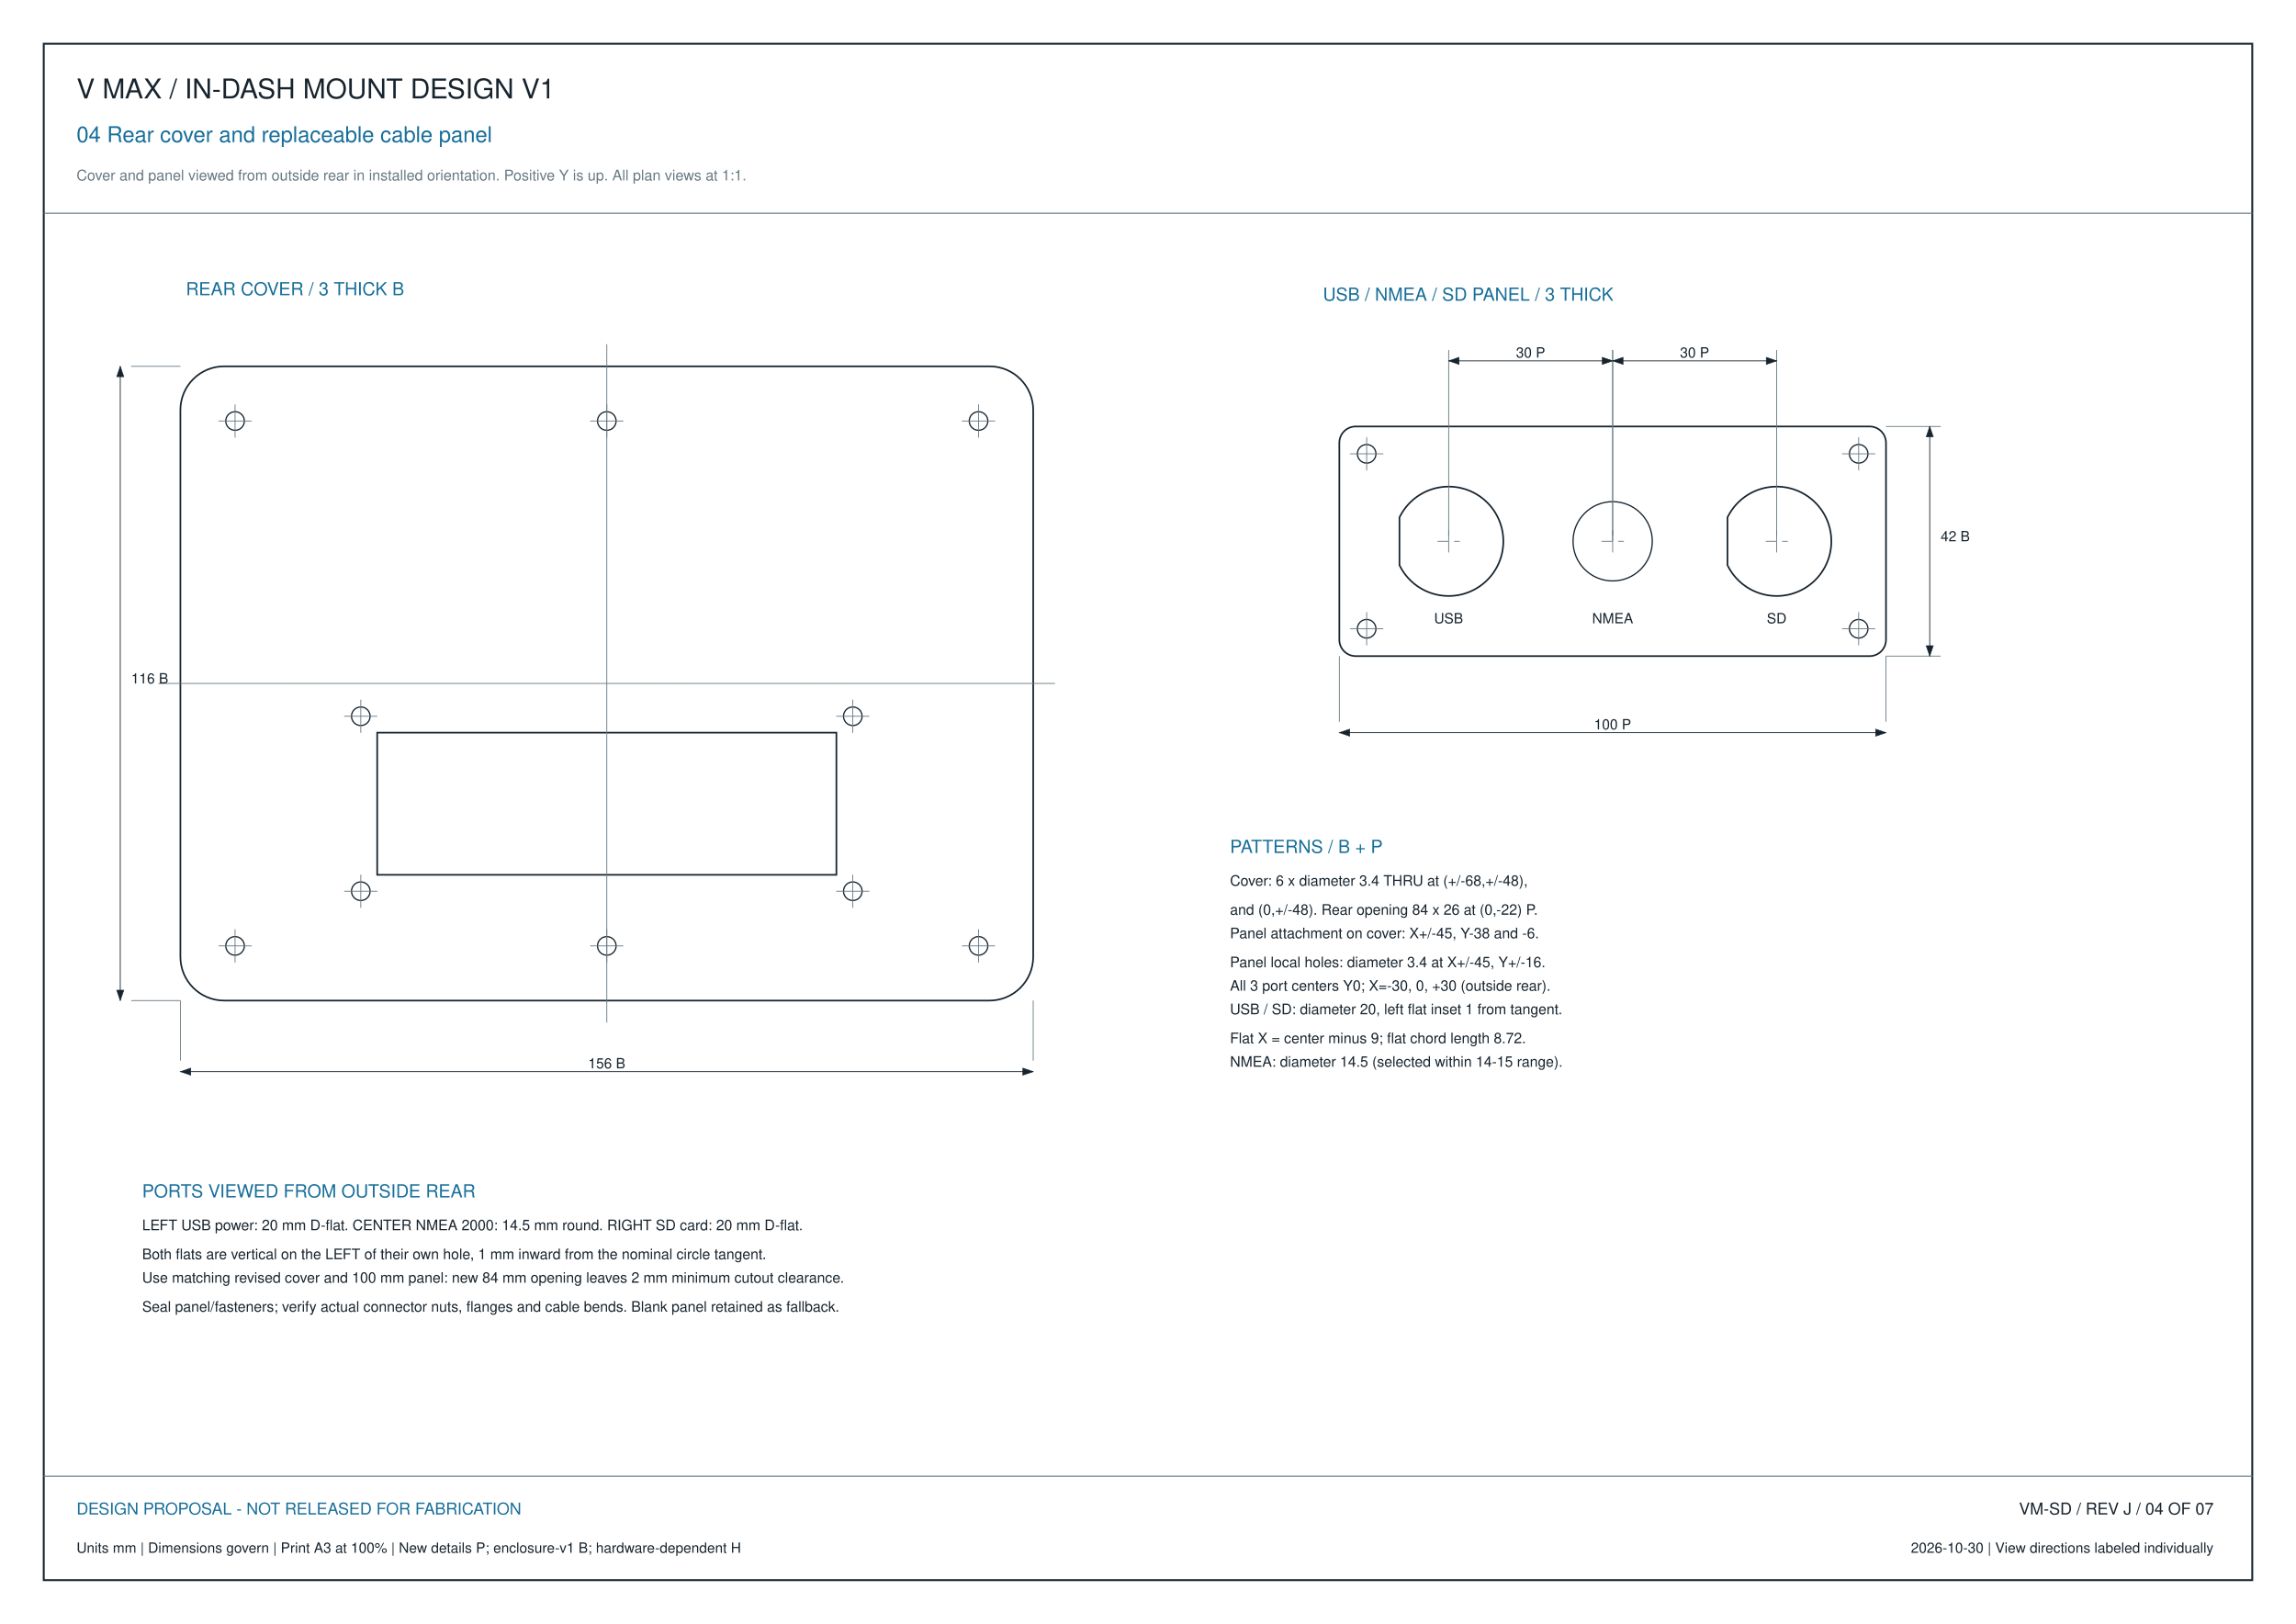
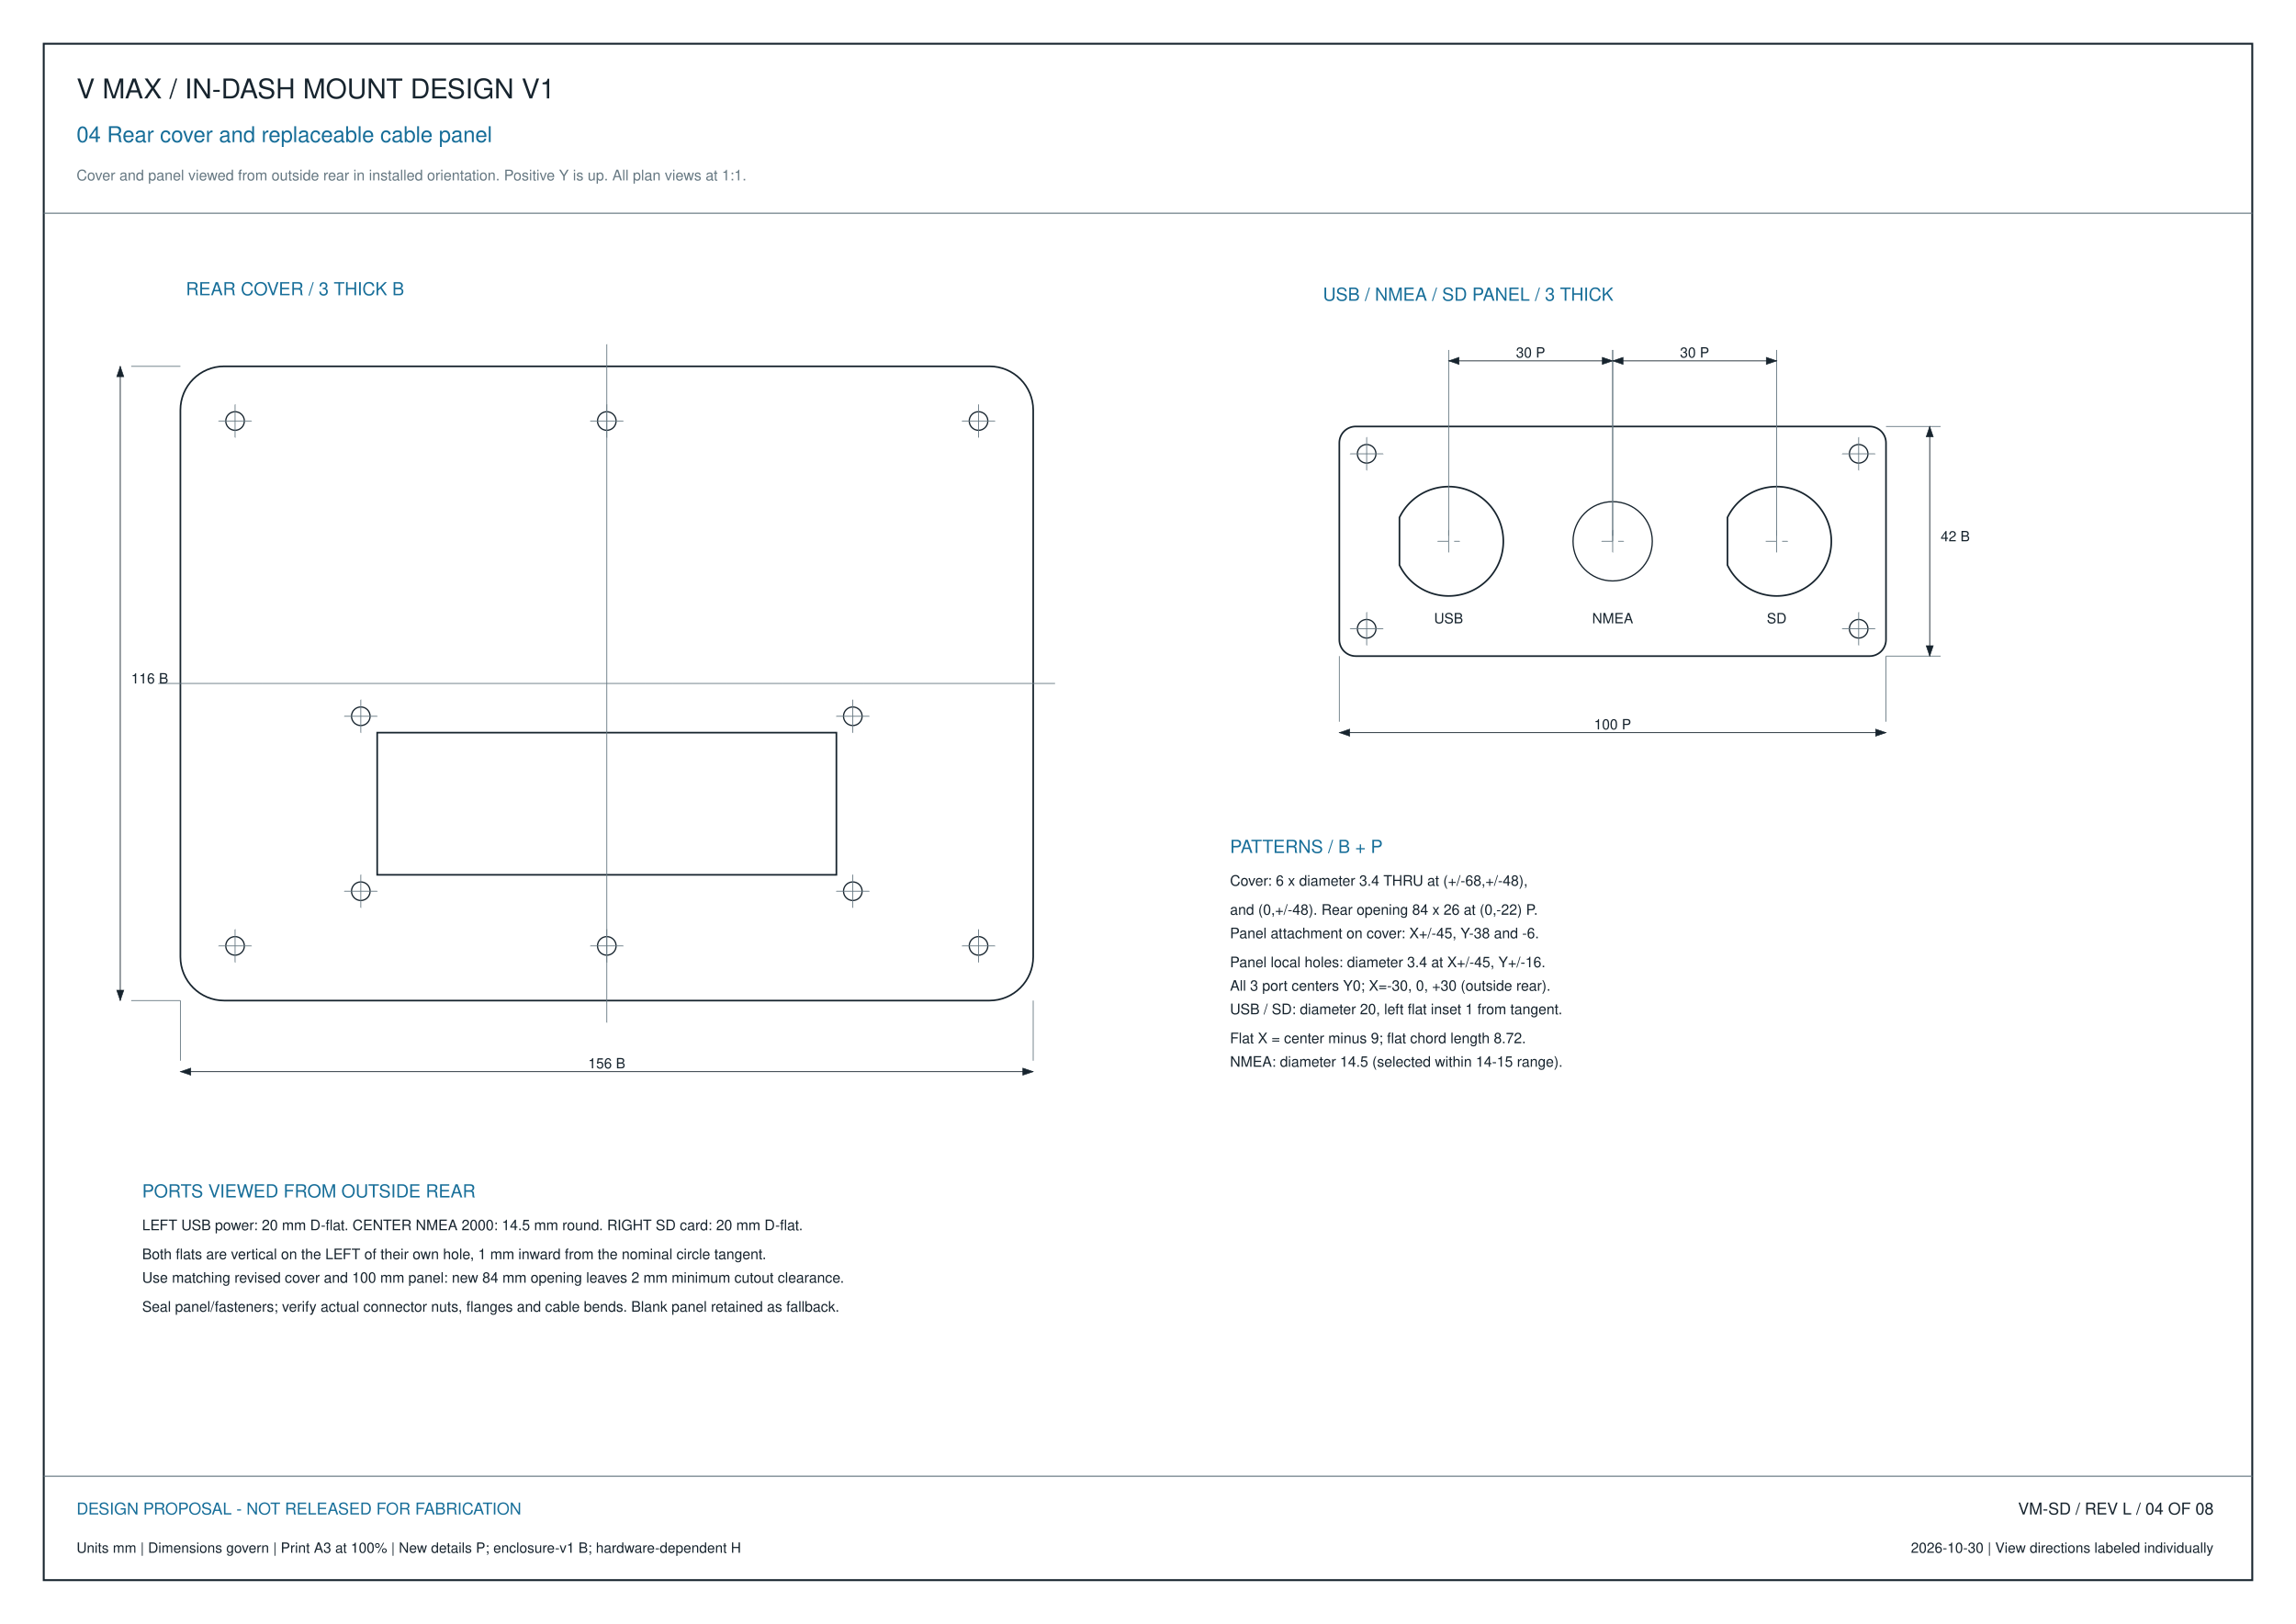
<svg xmlns="http://www.w3.org/2000/svg" width="420" height="297" preserveAspectRatio="xMinYMin meet" viewBox="0 0 420 297" version="1.0" fill-rule="evenodd">
  <clipPath id="clip">
    <rect x="0" y="0" width="420" height="297" />
  </clipPath>
  <g id="group" transform="scale(1,-1) translate(0,-297)" style="clip-path: url(#clip)">
    <g transform="">
      <rect x="8" y="8" width="404" height="281" style="stroke: rgb(9%,14%,18%); stroke-linecap: butt; stroke-width: 0.35; fill: none; fill-rule: evenodd;" />
      <text x="14" y="279" style="font-family: Helvetica; font-size: 5px;fill: rgb(9%,14%,18%); stroke:none;" transform="translate(0,558) scale(1,-1)">V MAX  /  IN-DASH MOUNT DESIGN V1</text>
      <text x="14" y="271" style="font-family: Helvetica; font-size: 4px;fill: rgb(9%,43%,60%); stroke:none;" transform="translate(0,542) scale(1,-1)">04  Rear cover and replaceable cable panel</text>
      <text x="14" y="264" style="font-family: Helvetica; font-size: 2.7px;fill: rgb(40%,47%,51%); stroke:none;" transform="translate(0,528) scale(1,-1)">Cover and panel viewed from outside rear in installed orientation. Positive Y is up. All plan views at 1:1.</text>
      <path d="M 8,258 L 412,258 Z" style="stroke: rgb(40%,47%,51%); stroke-linecap: butt; stroke-width: 0.2;" />
      <path d="M 8,27 L 412,27 Z" style="stroke: rgb(40%,47%,51%); stroke-linecap: butt; stroke-width: 0.2;" />
      <text x="14" y="20" style="font-family: Helvetica; font-size: 3px;fill: rgb(9%,43%,60%); stroke:none;" transform="translate(0,40) scale(1,-1)">DESIGN PROPOSAL - NOT RELEASED FOR FABRICATION</text>
      <text x="14" y="13" style="font-family: Helvetica; font-size: 2.6px;fill: rgb(9%,14%,18%); stroke:none;" transform="translate(0,26) scale(1,-1)">Units mm | Dimensions govern | Print A3 at 100% | New details P; enclosure-v1 B; hardware-dependent H</text>
-       <text x="369.321" y="20" style="font-family: Helvetica; font-size: 3px;fill: rgb(9%,14%,18%); stroke:none;" transform="translate(0,40) scale(1,-1)">VM-SD / REV J / 04 OF 07</text>
+       <text x="369.153" y="20" style="font-family: Helvetica; font-size: 3px;fill: rgb(9%,14%,18%); stroke:none;" transform="translate(0,40) scale(1,-1)">VM-SD / REV L / 04 OF 08</text>
      <text x="349.558" y="13" style="font-family: Helvetica; font-size: 2.6px;fill: rgb(9%,14%,18%); stroke:none;" transform="translate(0,26) scale(1,-1)">2026-10-30 | View directions labeled individually</text>
      <rect x="33" y="114" width="156" height="116" rx="8" ry="8" style="stroke: rgb(9%,14%,18%); stroke-linecap: butt; stroke-width: 0.3; fill: none; fill-rule: evenodd;" />
      <rect x="69" y="137" width="84" height="26" style="stroke: rgb(9%,14%,18%); stroke-linecap: butt; stroke-width: 0.3; fill: none; fill-rule: evenodd;" />
      <circle cx="43" cy="124" r="1.7" style="stroke: rgb(9%,14%,18%); stroke-linecap: butt; stroke-width: 0.23; fill: none; fill-rule: evenodd;" />
      <path d="M 40,124 L 46,124 Z" style="stroke: rgb(40%,47%,51%); stroke-linecap: butt; stroke-width: 0.15; stroke-dasharray: 2, 1;" />
      <path d="M 43,121 L 43,127 Z" style="stroke: rgb(40%,47%,51%); stroke-linecap: butt; stroke-width: 0.15; stroke-dasharray: 2, 1;" />
      <circle cx="43" cy="220" r="1.7" style="stroke: rgb(9%,14%,18%); stroke-linecap: butt; stroke-width: 0.23; fill: none; fill-rule: evenodd;" />
      <path d="M 40,220 L 46,220 Z" style="stroke: rgb(40%,47%,51%); stroke-linecap: butt; stroke-width: 0.15; stroke-dasharray: 2, 1;" />
      <path d="M 43,217 L 43,223 Z" style="stroke: rgb(40%,47%,51%); stroke-linecap: butt; stroke-width: 0.15; stroke-dasharray: 2, 1;" />
      <circle cx="179" cy="124" r="1.7" style="stroke: rgb(9%,14%,18%); stroke-linecap: butt; stroke-width: 0.23; fill: none; fill-rule: evenodd;" />
      <path d="M 176,124 L 182,124 Z" style="stroke: rgb(40%,47%,51%); stroke-linecap: butt; stroke-width: 0.15; stroke-dasharray: 2, 1;" />
      <path d="M 179,121 L 179,127 Z" style="stroke: rgb(40%,47%,51%); stroke-linecap: butt; stroke-width: 0.15; stroke-dasharray: 2, 1;" />
      <circle cx="179" cy="220" r="1.7" style="stroke: rgb(9%,14%,18%); stroke-linecap: butt; stroke-width: 0.23; fill: none; fill-rule: evenodd;" />
      <path d="M 176,220 L 182,220 Z" style="stroke: rgb(40%,47%,51%); stroke-linecap: butt; stroke-width: 0.15; stroke-dasharray: 2, 1;" />
      <path d="M 179,217 L 179,223 Z" style="stroke: rgb(40%,47%,51%); stroke-linecap: butt; stroke-width: 0.15; stroke-dasharray: 2, 1;" />
      <circle cx="111" cy="124" r="1.7" style="stroke: rgb(9%,14%,18%); stroke-linecap: butt; stroke-width: 0.23; fill: none; fill-rule: evenodd;" />
      <path d="M 108,124 L 114,124 Z" style="stroke: rgb(40%,47%,51%); stroke-linecap: butt; stroke-width: 0.15; stroke-dasharray: 2, 1;" />
      <path d="M 111,121 L 111,127 Z" style="stroke: rgb(40%,47%,51%); stroke-linecap: butt; stroke-width: 0.15; stroke-dasharray: 2, 1;" />
      <circle cx="111" cy="220" r="1.7" style="stroke: rgb(9%,14%,18%); stroke-linecap: butt; stroke-width: 0.23; fill: none; fill-rule: evenodd;" />
      <path d="M 108,220 L 114,220 Z" style="stroke: rgb(40%,47%,51%); stroke-linecap: butt; stroke-width: 0.15; stroke-dasharray: 2, 1;" />
      <path d="M 111,217 L 111,223 Z" style="stroke: rgb(40%,47%,51%); stroke-linecap: butt; stroke-width: 0.15; stroke-dasharray: 2, 1;" />
      <circle cx="66" cy="134" r="1.7" style="stroke: rgb(9%,14%,18%); stroke-linecap: butt; stroke-width: 0.23; fill: none; fill-rule: evenodd;" />
      <path d="M 63,134 L 69,134 Z" style="stroke: rgb(40%,47%,51%); stroke-linecap: butt; stroke-width: 0.15; stroke-dasharray: 2, 1;" />
      <path d="M 66,131 L 66,137 Z" style="stroke: rgb(40%,47%,51%); stroke-linecap: butt; stroke-width: 0.15; stroke-dasharray: 2, 1;" />
      <circle cx="66" cy="166" r="1.7" style="stroke: rgb(9%,14%,18%); stroke-linecap: butt; stroke-width: 0.23; fill: none; fill-rule: evenodd;" />
      <path d="M 63,166 L 69,166 Z" style="stroke: rgb(40%,47%,51%); stroke-linecap: butt; stroke-width: 0.15; stroke-dasharray: 2, 1;" />
      <path d="M 66,163 L 66,169 Z" style="stroke: rgb(40%,47%,51%); stroke-linecap: butt; stroke-width: 0.15; stroke-dasharray: 2, 1;" />
      <circle cx="156" cy="134" r="1.7" style="stroke: rgb(9%,14%,18%); stroke-linecap: butt; stroke-width: 0.23; fill: none; fill-rule: evenodd;" />
      <path d="M 153,134 L 159,134 Z" style="stroke: rgb(40%,47%,51%); stroke-linecap: butt; stroke-width: 0.15; stroke-dasharray: 2, 1;" />
      <path d="M 156,131 L 156,137 Z" style="stroke: rgb(40%,47%,51%); stroke-linecap: butt; stroke-width: 0.15; stroke-dasharray: 2, 1;" />
      <circle cx="156" cy="166" r="1.7" style="stroke: rgb(9%,14%,18%); stroke-linecap: butt; stroke-width: 0.23; fill: none; fill-rule: evenodd;" />
      <path d="M 153,166 L 159,166 Z" style="stroke: rgb(40%,47%,51%); stroke-linecap: butt; stroke-width: 0.15; stroke-dasharray: 2, 1;" />
      <path d="M 156,163 L 156,169 Z" style="stroke: rgb(40%,47%,51%); stroke-linecap: butt; stroke-width: 0.15; stroke-dasharray: 2, 1;" />
      <path d="M 29,172 L 193,172 Z" style="stroke: rgb(40%,47%,51%); stroke-linecap: butt; stroke-width: 0.15; stroke-dasharray: 4, 1;" />
      <path d="M 111,110 L 111,234 Z" style="stroke: rgb(40%,47%,51%); stroke-linecap: butt; stroke-width: 0.15; stroke-dasharray: 4, 1;" />
      <path d="M 33,114 L 33,103 Z" style="stroke: rgb(40%,47%,51%); stroke-linecap: butt; stroke-width: 0.15;" />
      <path d="M 189,114 L 189,103 Z" style="stroke: rgb(40%,47%,51%); stroke-linecap: butt; stroke-width: 0.15;" />
      <path d="M 33,101 L 189,101 Z" style="stroke: rgb(9%,14%,18%); stroke-linecap: butt; stroke-width: 0.15;" />
      <polygon points="33 101, 34.9 101.65, 34.9 100.35" style="stroke: rgb(9%,14%,18%); stroke-linecap: butt; stroke-width: 0.1; fill: rgb(9%,14%,18%); fill-rule: evenodd;" />
      <polygon points="189 101, 187.1 101.65, 187.1 100.35" style="stroke: rgb(9%,14%,18%); stroke-linecap: butt; stroke-width: 0.1; fill: rgb(9%,14%,18%); fill-rule: evenodd;" />
      <text x="107.603" y="102.4" style="font-family: Helvetica; font-size: 2.6px;fill: rgb(9%,14%,18%); stroke:none;" transform="translate(0,204) scale(1,-1)">156 B</text>
      <path d="M 33,114 L 24,114 Z" style="stroke: rgb(40%,47%,51%); stroke-linecap: butt; stroke-width: 0.15;" />
      <path d="M 33,230 L 24,230 Z" style="stroke: rgb(40%,47%,51%); stroke-linecap: butt; stroke-width: 0.15;" />
      <path d="M 22,114 L 22,230 Z" style="stroke: rgb(9%,14%,18%); stroke-linecap: butt; stroke-width: 0.15;" />
      <polygon points="22 114, 22.65 115.9, 21.35 115.9" style="stroke: rgb(9%,14%,18%); stroke-linecap: butt; stroke-width: 0.1; fill: rgb(9%,14%,18%); fill-rule: evenodd;" />
      <polygon points="22 230, 22.65 228.1, 21.35 228.1" style="stroke: rgb(9%,14%,18%); stroke-linecap: butt; stroke-width: 0.1; fill: rgb(9%,14%,18%); fill-rule: evenodd;" />
      <text x="24" y="172.0" style="font-family: Helvetica; font-size: 2.6px;fill: rgb(9%,14%,18%); stroke:none;" transform="translate(0,344) scale(1,-1)">116 B</text>
      <text x="34" y="243" style="font-family: Helvetica; font-size: 3.3px;fill: rgb(9%,43%,60%); stroke:none;" transform="translate(0,486) scale(1,-1)">REAR COVER / 3 THICK B</text>
      <rect x="245" y="177" width="100" height="42" rx="3" ry="3" style="stroke: rgb(9%,14%,18%); stroke-linecap: butt; stroke-width: 0.3; fill: none; fill-rule: evenodd;" />
      <circle cx="250" cy="182" r="1.7" style="stroke: rgb(9%,14%,18%); stroke-linecap: butt; stroke-width: 0.23; fill: none; fill-rule: evenodd;" />
      <path d="M 247,182 L 253,182 Z" style="stroke: rgb(40%,47%,51%); stroke-linecap: butt; stroke-width: 0.15; stroke-dasharray: 2, 1;" />
      <path d="M 250,179 L 250,185 Z" style="stroke: rgb(40%,47%,51%); stroke-linecap: butt; stroke-width: 0.15; stroke-dasharray: 2, 1;" />
      <circle cx="250" cy="214" r="1.7" style="stroke: rgb(9%,14%,18%); stroke-linecap: butt; stroke-width: 0.23; fill: none; fill-rule: evenodd;" />
      <path d="M 247,214 L 253,214 Z" style="stroke: rgb(40%,47%,51%); stroke-linecap: butt; stroke-width: 0.15; stroke-dasharray: 2, 1;" />
      <path d="M 250,211 L 250,217 Z" style="stroke: rgb(40%,47%,51%); stroke-linecap: butt; stroke-width: 0.15; stroke-dasharray: 2, 1;" />
      <circle cx="340" cy="182" r="1.7" style="stroke: rgb(9%,14%,18%); stroke-linecap: butt; stroke-width: 0.23; fill: none; fill-rule: evenodd;" />
      <path d="M 337,182 L 343,182 Z" style="stroke: rgb(40%,47%,51%); stroke-linecap: butt; stroke-width: 0.15; stroke-dasharray: 2, 1;" />
      <path d="M 340,179 L 340,185 Z" style="stroke: rgb(40%,47%,51%); stroke-linecap: butt; stroke-width: 0.15; stroke-dasharray: 2, 1;" />
      <circle cx="340" cy="214" r="1.7" style="stroke: rgb(9%,14%,18%); stroke-linecap: butt; stroke-width: 0.23; fill: none; fill-rule: evenodd;" />
      <path d="M 337,214 L 343,214 Z" style="stroke: rgb(40%,47%,51%); stroke-linecap: butt; stroke-width: 0.15; stroke-dasharray: 2, 1;" />
      <path d="M 340,211 L 340,217 Z" style="stroke: rgb(40%,47%,51%); stroke-linecap: butt; stroke-width: 0.15; stroke-dasharray: 2, 1;" />
      <polygon points="256 193.641, 256.152 193.341, 256.313 193.046, 256.485 192.757, 256.666 192.473, 256.856 192.196, 257.056 191.926, 257.265 191.662, 257.483 191.405, 257.709 191.156, 257.943 190.915, 258.185 190.682, 258.435 190.457, 258.692 190.24, 258.957 190.033, 259.228 189.834, 259.506 189.644, 259.79 189.464, 260.08 189.294, 260.375 189.134, 260.676 188.983, 260.982 188.843, 261.292 188.713, 261.606 188.593, 261.925 188.485, 262.246 188.387, 262.571 188.299, 262.899 188.223, 263.229 188.158, 263.561 188.104, 263.894 188.061, 264.229 188.03, 264.565 188.01, 264.901 188, 265.237 188.003, 265.573 188.016, 265.909 188.041, 266.243 188.077, 266.576 188.125, 266.907 188.184, 267.236 188.253, 267.562 188.334, 267.886 188.425, 268.206 188.528, 268.523 188.641, 268.836 188.765, 269.144 188.899, 269.448 189.044, 269.747 189.198, 270.04 189.363, 270.327 189.537, 270.609 189.721, 270.884 189.914, 271.153 190.117, 271.414 190.328, 271.669 190.548, 271.916 190.777, 272.154 191.013, 272.385 191.258, 272.608 191.51, 272.822 191.769, 273.027 192.036, 273.223 192.309, 273.41 192.589, 273.587 192.875, 273.754 193.167, 273.912 193.464, 274.059 193.766, 274.197 194.073, 274.323 194.384, 274.44 194.7, 274.545 195.019, 274.64 195.342, 274.724 195.667, 274.797 195.996, 274.859 196.326, 274.91 196.659, 274.949 196.993, 274.977 197.328, 274.994 197.664, 275 198, 274.994 198.336, 274.977 198.672, 274.949 199.007, 274.91 199.341, 274.859 199.674, 274.797 200.004, 274.724 200.333, 274.64 200.658, 274.545 200.981, 274.44 201.3, 274.323 201.616, 274.197 201.927, 274.059 202.234, 273.912 202.536, 273.754 202.833, 273.587 203.125, 273.41 203.411, 273.223 203.691, 273.027 203.964, 272.822 204.231, 272.608 204.49, 272.385 204.742, 272.154 204.987, 271.916 205.223, 271.669 205.452, 271.414 205.672, 271.153 205.883, 270.884 206.086, 270.609 206.279, 270.327 206.463, 270.04 206.637, 269.747 206.802, 269.448 206.956, 269.144 207.101, 268.836 207.235, 268.523 207.359, 268.206 207.472, 267.886 207.575, 267.562 207.666, 267.236 207.747, 266.907 207.816, 266.576 207.875, 266.243 207.923, 265.909 207.959, 265.573 207.984, 265.237 207.997, 264.901 208, 264.565 207.99, 264.229 207.97, 263.894 207.939, 263.561 207.896, 263.229 207.842, 262.899 207.777, 262.571 207.701, 262.246 207.613, 261.925 207.515, 261.606 207.407, 261.292 207.287, 260.982 207.157, 260.676 207.017, 260.375 206.866, 260.08 206.706, 259.79 206.536, 259.506 206.356, 259.228 206.166, 258.957 205.967, 258.692 205.76, 258.435 205.543, 258.185 205.318, 257.943 205.085, 257.709 204.844, 257.483 204.595, 257.265 204.338, 257.056 204.074, 256.856 203.804, 256.666 203.527, 256.485 203.243, 256.313 202.954, 256.152 202.659, 256 202.359" style="stroke: rgb(9%,14%,18%); stroke-linecap: butt; stroke-width: 0.3; fill: none; fill-rule: evenodd;" />
      <path d="M 263,198 L 267,198 Z" style="stroke: rgb(40%,47%,51%); stroke-linecap: butt; stroke-width: 0.15; stroke-dasharray: 2, 1;" />
      <path d="M 265,196 L 265,200 Z" style="stroke: rgb(40%,47%,51%); stroke-linecap: butt; stroke-width: 0.15; stroke-dasharray: 2, 1;" />
      <polygon points="316 193.641, 316.152 193.341, 316.313 193.046, 316.485 192.757, 316.666 192.473, 316.856 192.196, 317.056 191.926, 317.265 191.662, 317.483 191.405, 317.709 191.156, 317.943 190.915, 318.185 190.682, 318.435 190.457, 318.692 190.24, 318.957 190.033, 319.228 189.834, 319.506 189.644, 319.79 189.464, 320.08 189.294, 320.375 189.134, 320.676 188.983, 320.982 188.843, 321.292 188.713, 321.606 188.593, 321.925 188.485, 322.246 188.387, 322.571 188.299, 322.899 188.223, 323.229 188.158, 323.561 188.104, 323.894 188.061, 324.229 188.03, 324.565 188.01, 324.901 188, 325.237 188.003, 325.573 188.016, 325.909 188.041, 326.243 188.077, 326.576 188.125, 326.907 188.184, 327.236 188.253, 327.562 188.334, 327.886 188.425, 328.206 188.528, 328.523 188.641, 328.836 188.765, 329.144 188.899, 329.448 189.044, 329.747 189.198, 330.04 189.363, 330.327 189.537, 330.609 189.721, 330.884 189.914, 331.153 190.117, 331.414 190.328, 331.669 190.548, 331.916 190.777, 332.154 191.013, 332.385 191.258, 332.608 191.51, 332.822 191.769, 333.027 192.036, 333.223 192.309, 333.41 192.589, 333.587 192.875, 333.754 193.167, 333.912 193.464, 334.059 193.766, 334.197 194.073, 334.323 194.384, 334.44 194.7, 334.545 195.019, 334.64 195.342, 334.724 195.667, 334.797 195.996, 334.859 196.326, 334.91 196.659, 334.949 196.993, 334.977 197.328, 334.994 197.664, 335 198, 334.994 198.336, 334.977 198.672, 334.949 199.007, 334.91 199.341, 334.859 199.674, 334.797 200.004, 334.724 200.333, 334.64 200.658, 334.545 200.981, 334.44 201.3, 334.323 201.616, 334.197 201.927, 334.059 202.234, 333.912 202.536, 333.754 202.833, 333.587 203.125, 333.41 203.411, 333.223 203.691, 333.027 203.964, 332.822 204.231, 332.608 204.49, 332.385 204.742, 332.154 204.987, 331.916 205.223, 331.669 205.452, 331.414 205.672, 331.153 205.883, 330.884 206.086, 330.609 206.279, 330.327 206.463, 330.04 206.637, 329.747 206.802, 329.448 206.956, 329.144 207.101, 328.836 207.235, 328.523 207.359, 328.206 207.472, 327.886 207.575, 327.562 207.666, 327.236 207.747, 326.907 207.816, 326.576 207.875, 326.243 207.923, 325.909 207.959, 325.573 207.984, 325.237 207.997, 324.901 208, 324.565 207.99, 324.229 207.97, 323.894 207.939, 323.561 207.896, 323.229 207.842, 322.899 207.777, 322.571 207.701, 322.246 207.613, 321.925 207.515, 321.606 207.407, 321.292 207.287, 320.982 207.157, 320.676 207.017, 320.375 206.866, 320.08 206.706, 319.79 206.536, 319.506 206.356, 319.228 206.166, 318.957 205.967, 318.692 205.76, 318.435 205.543, 318.185 205.318, 317.943 205.085, 317.709 204.844, 317.483 204.595, 317.265 204.338, 317.056 204.074, 316.856 203.804, 316.666 203.527, 316.485 203.243, 316.313 202.954, 316.152 202.659, 316 202.359" style="stroke: rgb(9%,14%,18%); stroke-linecap: butt; stroke-width: 0.3; fill: none; fill-rule: evenodd;" />
      <path d="M 323,198 L 327,198 Z" style="stroke: rgb(40%,47%,51%); stroke-linecap: butt; stroke-width: 0.15; stroke-dasharray: 2, 1;" />
      <path d="M 325,196 L 325,200 Z" style="stroke: rgb(40%,47%,51%); stroke-linecap: butt; stroke-width: 0.15; stroke-dasharray: 2, 1;" />
      <circle cx="295" cy="198" r="7.25" style="stroke: rgb(9%,14%,18%); stroke-linecap: butt; stroke-width: 0.23; fill: none; fill-rule: evenodd;" />
      <path d="M 293,198 L 297,198 Z" style="stroke: rgb(40%,47%,51%); stroke-linecap: butt; stroke-width: 0.15; stroke-dasharray: 2, 1;" />
      <path d="M 295,196 L 295,200 Z" style="stroke: rgb(40%,47%,51%); stroke-linecap: butt; stroke-width: 0.15; stroke-dasharray: 2, 1;" />
      <text x="262.327" y="183" style="font-family: Helvetica; font-size: 2.6px;fill: rgb(9%,14%,18%); stroke:none;" transform="translate(0,366) scale(1,-1)">USB</text>
      <text x="291.244" y="183" style="font-family: Helvetica; font-size: 2.6px;fill: rgb(9%,14%,18%); stroke:none;" transform="translate(0,366) scale(1,-1)">NMEA</text>
      <text x="323.194" y="183" style="font-family: Helvetica; font-size: 2.6px;fill: rgb(9%,14%,18%); stroke:none;" transform="translate(0,366) scale(1,-1)">SD</text>
      <path d="M 265,198 L 265,233 Z" style="stroke: rgb(40%,47%,51%); stroke-linecap: butt; stroke-width: 0.15;" />
      <path d="M 295,198 L 295,233 Z" style="stroke: rgb(40%,47%,51%); stroke-linecap: butt; stroke-width: 0.15;" />
      <path d="M 265,231 L 295,231 Z" style="stroke: rgb(9%,14%,18%); stroke-linecap: butt; stroke-width: 0.15;" />
      <polygon points="265 231, 266.9 231.65, 266.9 230.35" style="stroke: rgb(9%,14%,18%); stroke-linecap: butt; stroke-width: 0.1; fill: rgb(9%,14%,18%); fill-rule: evenodd;" />
      <polygon points="295 231, 293.1 231.65, 293.1 230.35" style="stroke: rgb(9%,14%,18%); stroke-linecap: butt; stroke-width: 0.1; fill: rgb(9%,14%,18%); fill-rule: evenodd;" />
      <text x="277.326" y="232.4" style="font-family: Helvetica; font-size: 2.6px;fill: rgb(9%,14%,18%); stroke:none;" transform="translate(0,464) scale(1,-1)">30 P</text>
      <path d="M 295,198 L 295,233 Z" style="stroke: rgb(40%,47%,51%); stroke-linecap: butt; stroke-width: 0.15;" />
      <path d="M 325,198 L 325,233 Z" style="stroke: rgb(40%,47%,51%); stroke-linecap: butt; stroke-width: 0.15;" />
      <path d="M 295,231 L 325,231 Z" style="stroke: rgb(9%,14%,18%); stroke-linecap: butt; stroke-width: 0.15;" />
      <polygon points="295 231, 296.9 231.65, 296.9 230.35" style="stroke: rgb(9%,14%,18%); stroke-linecap: butt; stroke-width: 0.1; fill: rgb(9%,14%,18%); fill-rule: evenodd;" />
      <polygon points="325 231, 323.1 231.65, 323.1 230.35" style="stroke: rgb(9%,14%,18%); stroke-linecap: butt; stroke-width: 0.1; fill: rgb(9%,14%,18%); fill-rule: evenodd;" />
      <text x="307.326" y="232.4" style="font-family: Helvetica; font-size: 2.6px;fill: rgb(9%,14%,18%); stroke:none;" transform="translate(0,464) scale(1,-1)">30 P</text>
      <path d="M 245,177 L 245,165 Z" style="stroke: rgb(40%,47%,51%); stroke-linecap: butt; stroke-width: 0.15;" />
      <path d="M 345,177 L 345,165 Z" style="stroke: rgb(40%,47%,51%); stroke-linecap: butt; stroke-width: 0.15;" />
      <path d="M 245,163 L 345,163 Z" style="stroke: rgb(9%,14%,18%); stroke-linecap: butt; stroke-width: 0.15;" />
      <polygon points="245 163, 246.9 163.65, 246.9 162.35" style="stroke: rgb(9%,14%,18%); stroke-linecap: butt; stroke-width: 0.1; fill: rgb(9%,14%,18%); fill-rule: evenodd;" />
      <polygon points="345 163, 343.1 163.65, 343.1 162.35" style="stroke: rgb(9%,14%,18%); stroke-linecap: butt; stroke-width: 0.1; fill: rgb(9%,14%,18%); fill-rule: evenodd;" />
      <text x="291.603" y="164.4" style="font-family: Helvetica; font-size: 2.6px;fill: rgb(9%,14%,18%); stroke:none;" transform="translate(0,328) scale(1,-1)">100 P</text>
      <path d="M 345,177 L 355,177 Z" style="stroke: rgb(40%,47%,51%); stroke-linecap: butt; stroke-width: 0.15;" />
      <path d="M 345,219 L 355,219 Z" style="stroke: rgb(40%,47%,51%); stroke-linecap: butt; stroke-width: 0.15;" />
      <path d="M 353,177 L 353,219 Z" style="stroke: rgb(9%,14%,18%); stroke-linecap: butt; stroke-width: 0.15;" />
      <polygon points="353 177, 353.65 178.9, 352.35 178.9" style="stroke: rgb(9%,14%,18%); stroke-linecap: butt; stroke-width: 0.1; fill: rgb(9%,14%,18%); fill-rule: evenodd;" />
      <polygon points="353 219, 353.65 217.1, 352.35 217.1" style="stroke: rgb(9%,14%,18%); stroke-linecap: butt; stroke-width: 0.1; fill: rgb(9%,14%,18%); fill-rule: evenodd;" />
      <text x="355" y="198.0" style="font-family: Helvetica; font-size: 2.6px;fill: rgb(9%,14%,18%); stroke:none;" transform="translate(0,396) scale(1,-1)">42 B</text>
      <text x="242" y="242" style="font-family: Helvetica; font-size: 3.3px;fill: rgb(9%,43%,60%); stroke:none;" transform="translate(0,484) scale(1,-1)">USB / NMEA / SD PANEL / 3 THICK</text>
      <text x="225" y="141" style="font-family: Helvetica; font-size: 3.3px;fill: rgb(9%,43%,60%); stroke:none;" transform="translate(0,282) scale(1,-1)">PATTERNS / B + P</text>
      <text x="225" y="135.0" style="font-family: Helvetica; font-size: 2.65px;fill: rgb(9%,14%,18%); stroke:none;" transform="translate(0,270) scale(1,-1)">Cover: 6 x diameter 3.4 THRU at (+/-68,+/-48),</text>
      <text x="225" y="130.3" style="font-family: Helvetica; font-size: 2.65px;fill: rgb(9%,14%,18%); stroke:none;" transform="translate(0,260) scale(1,-1)">and (0,+/-48). Rear opening 84 x 26 at (0,-22) P.</text>
      <text x="225" y="125.6" style="font-family: Helvetica; font-size: 2.65px;fill: rgb(9%,14%,18%); stroke:none;" transform="translate(0,251) scale(1,-1)">Panel attachment on cover: X+/-45, Y-38 and -6.</text>
      <text x="225" y="120.9" style="font-family: Helvetica; font-size: 2.65px;fill: rgb(9%,14%,18%); stroke:none;" transform="translate(0,241) scale(1,-1)">Panel local holes: diameter 3.4 at X+/-45, Y+/-16.</text>
      <text x="225" y="116.2" style="font-family: Helvetica; font-size: 2.65px;fill: rgb(9%,14%,18%); stroke:none;" transform="translate(0,232) scale(1,-1)">All 3 port centers Y0; X=-30, 0, +30 (outside rear).</text>
      <text x="225" y="111.5" style="font-family: Helvetica; font-size: 2.65px;fill: rgb(9%,14%,18%); stroke:none;" transform="translate(0,223) scale(1,-1)">USB / SD: diameter 20, left flat inset 1 from tangent.</text>
      <text x="225" y="106.8" style="font-family: Helvetica; font-size: 2.65px;fill: rgb(9%,14%,18%); stroke:none;" transform="translate(0,213) scale(1,-1)">Flat X = center minus 9; flat chord length 8.72.</text>
      <text x="225" y="102.1" style="font-family: Helvetica; font-size: 2.65px;fill: rgb(9%,14%,18%); stroke:none;" transform="translate(0,204) scale(1,-1)">NMEA: diameter 14.5 (selected within 14-15 range).</text>
      <text x="26" y="78" style="font-family: Helvetica; font-size: 3.3px;fill: rgb(9%,43%,60%); stroke:none;" transform="translate(0,156) scale(1,-1)">PORTS VIEWED FROM OUTSIDE REAR</text>
      <text x="26" y="72.0" style="font-family: Helvetica; font-size: 2.65px;fill: rgb(9%,14%,18%); stroke:none;" transform="translate(0,144) scale(1,-1)">LEFT USB power: 20 mm D-flat. CENTER NMEA 2000: 14.5 mm round. RIGHT SD card: 20 mm D-flat.</text>
      <text x="26" y="67.3" style="font-family: Helvetica; font-size: 2.65px;fill: rgb(9%,14%,18%); stroke:none;" transform="translate(0,134) scale(1,-1)">Both flats are vertical on the LEFT of their own hole, 1 mm inward from the nominal circle tangent.</text>
      <text x="26" y="62.6" style="font-family: Helvetica; font-size: 2.65px;fill: rgb(9%,14%,18%); stroke:none;" transform="translate(0,125) scale(1,-1)">Use matching revised cover and 100 mm panel: new 84 mm opening leaves 2 mm minimum cutout clearance.</text>
      <text x="26" y="57.9" style="font-family: Helvetica; font-size: 2.65px;fill: rgb(9%,14%,18%); stroke:none;" transform="translate(0,115) scale(1,-1)">Seal panel/fasteners; verify actual connector nuts, flanges and cable bends. Blank panel retained as fallback.</text>
    </g>
  </g>
</svg>
